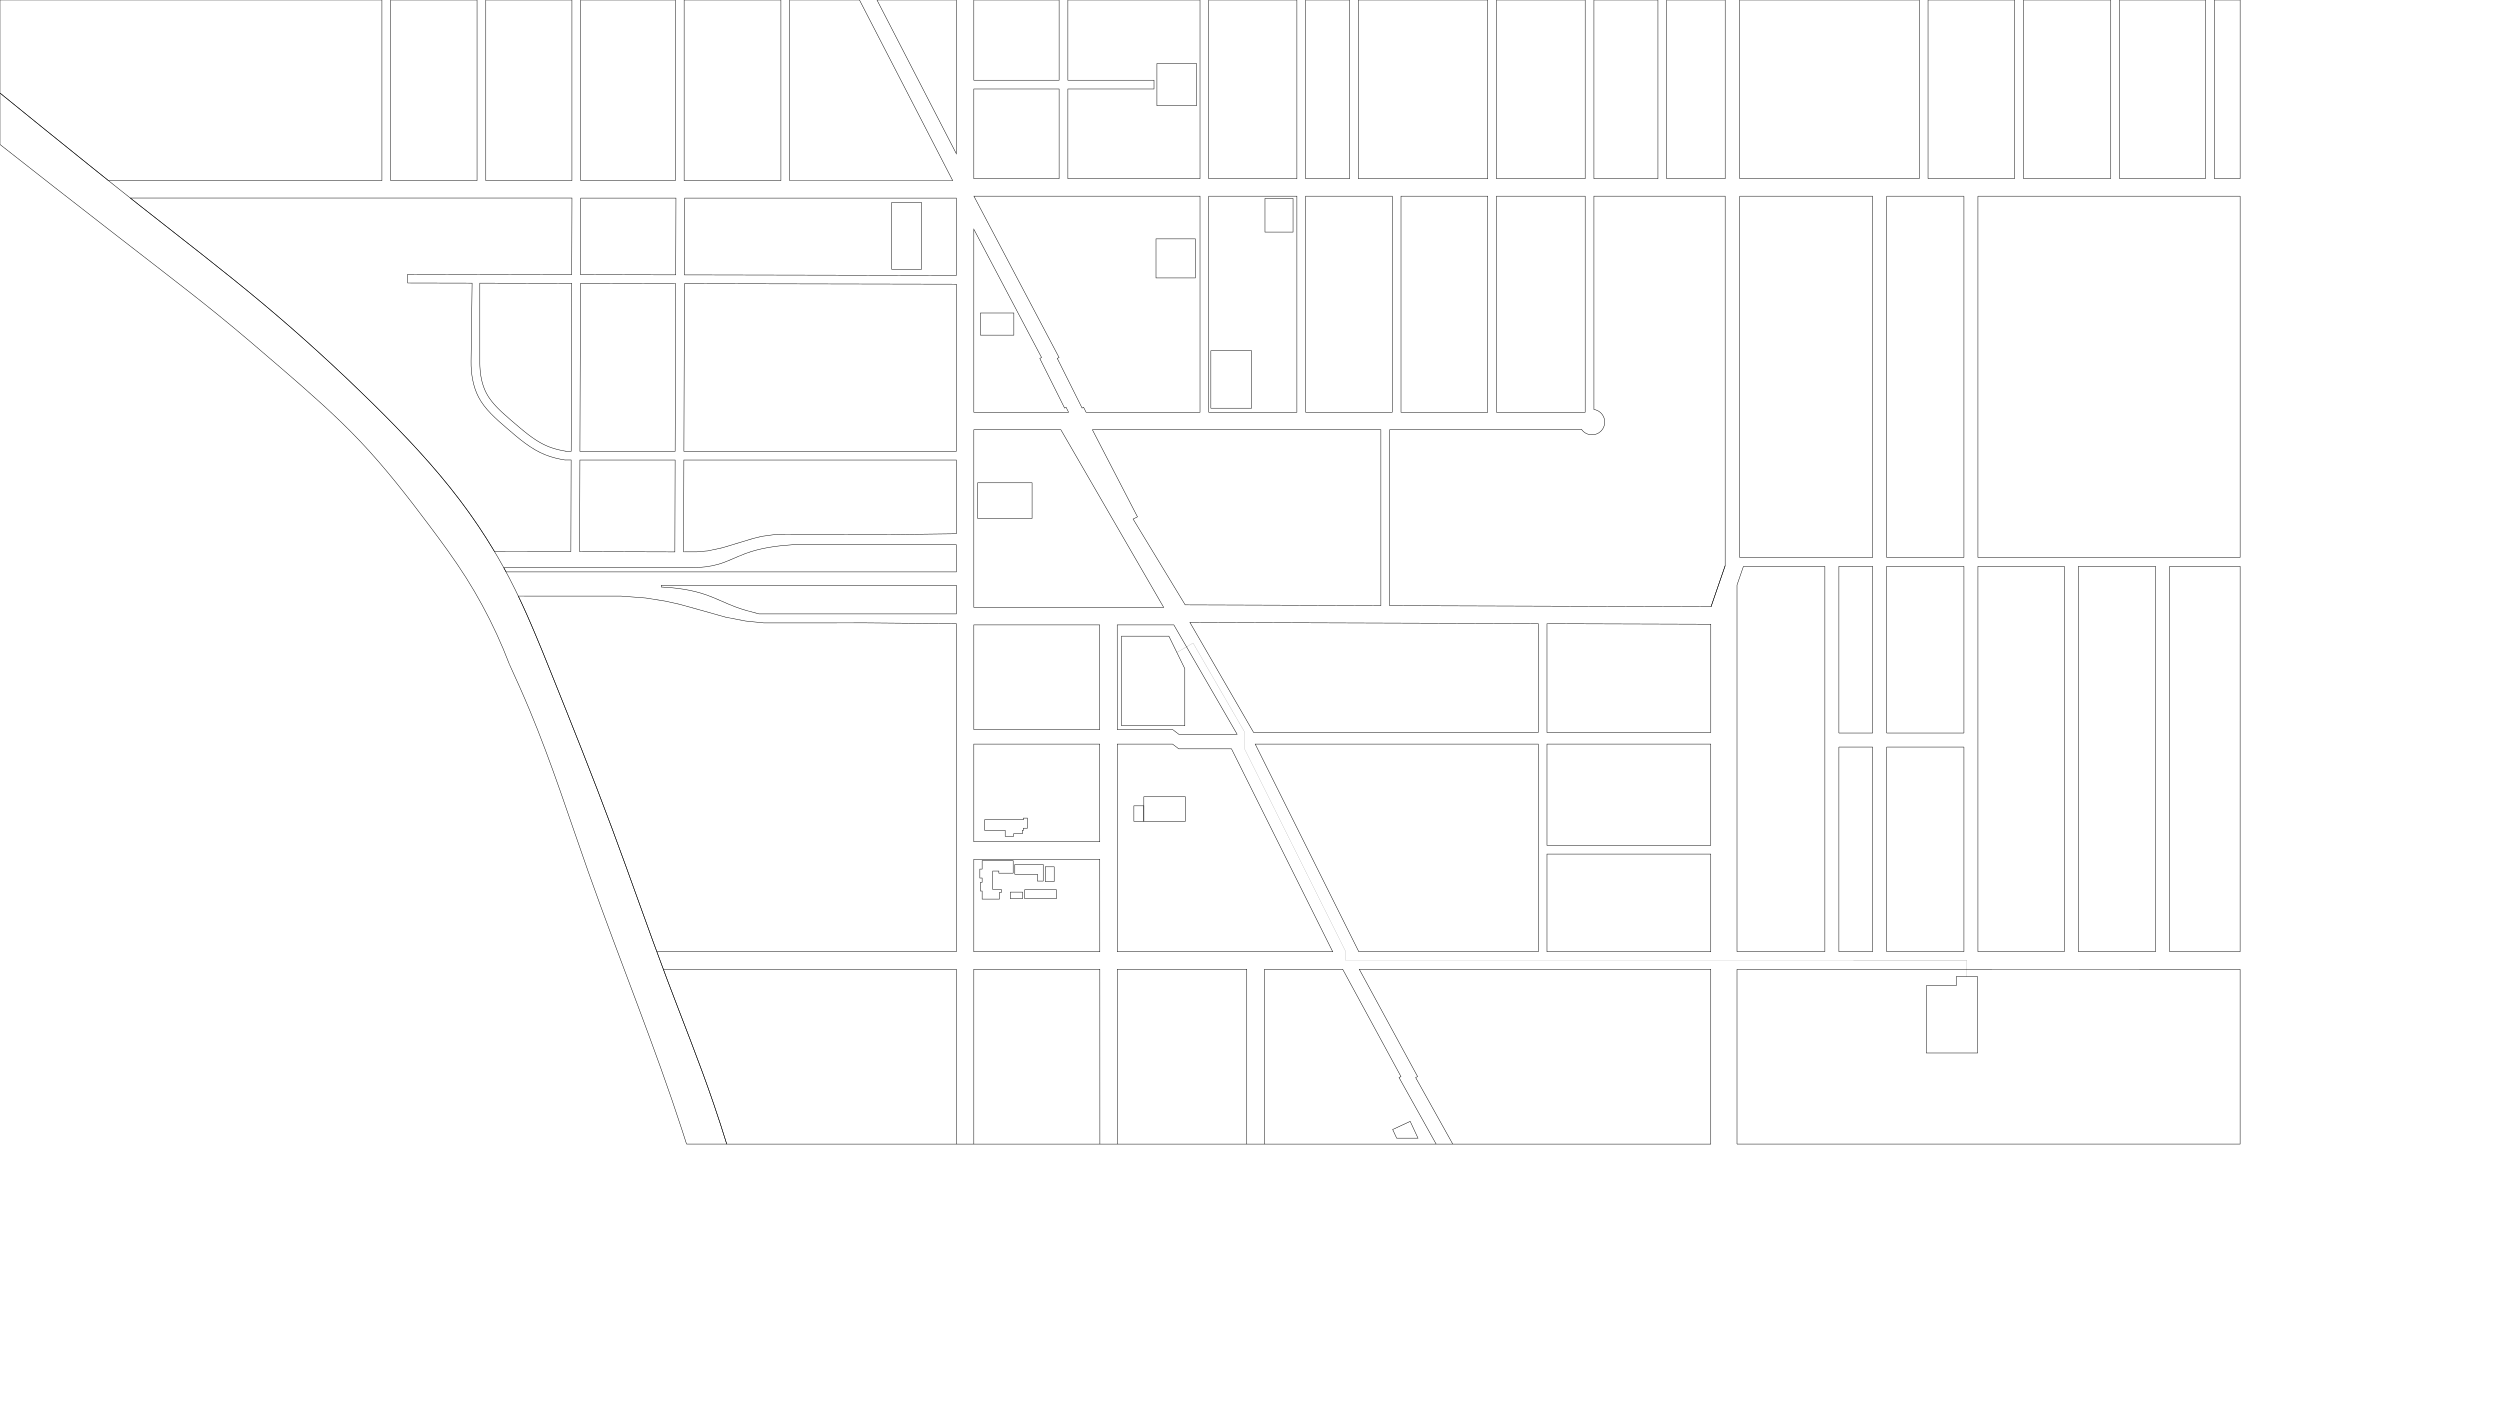
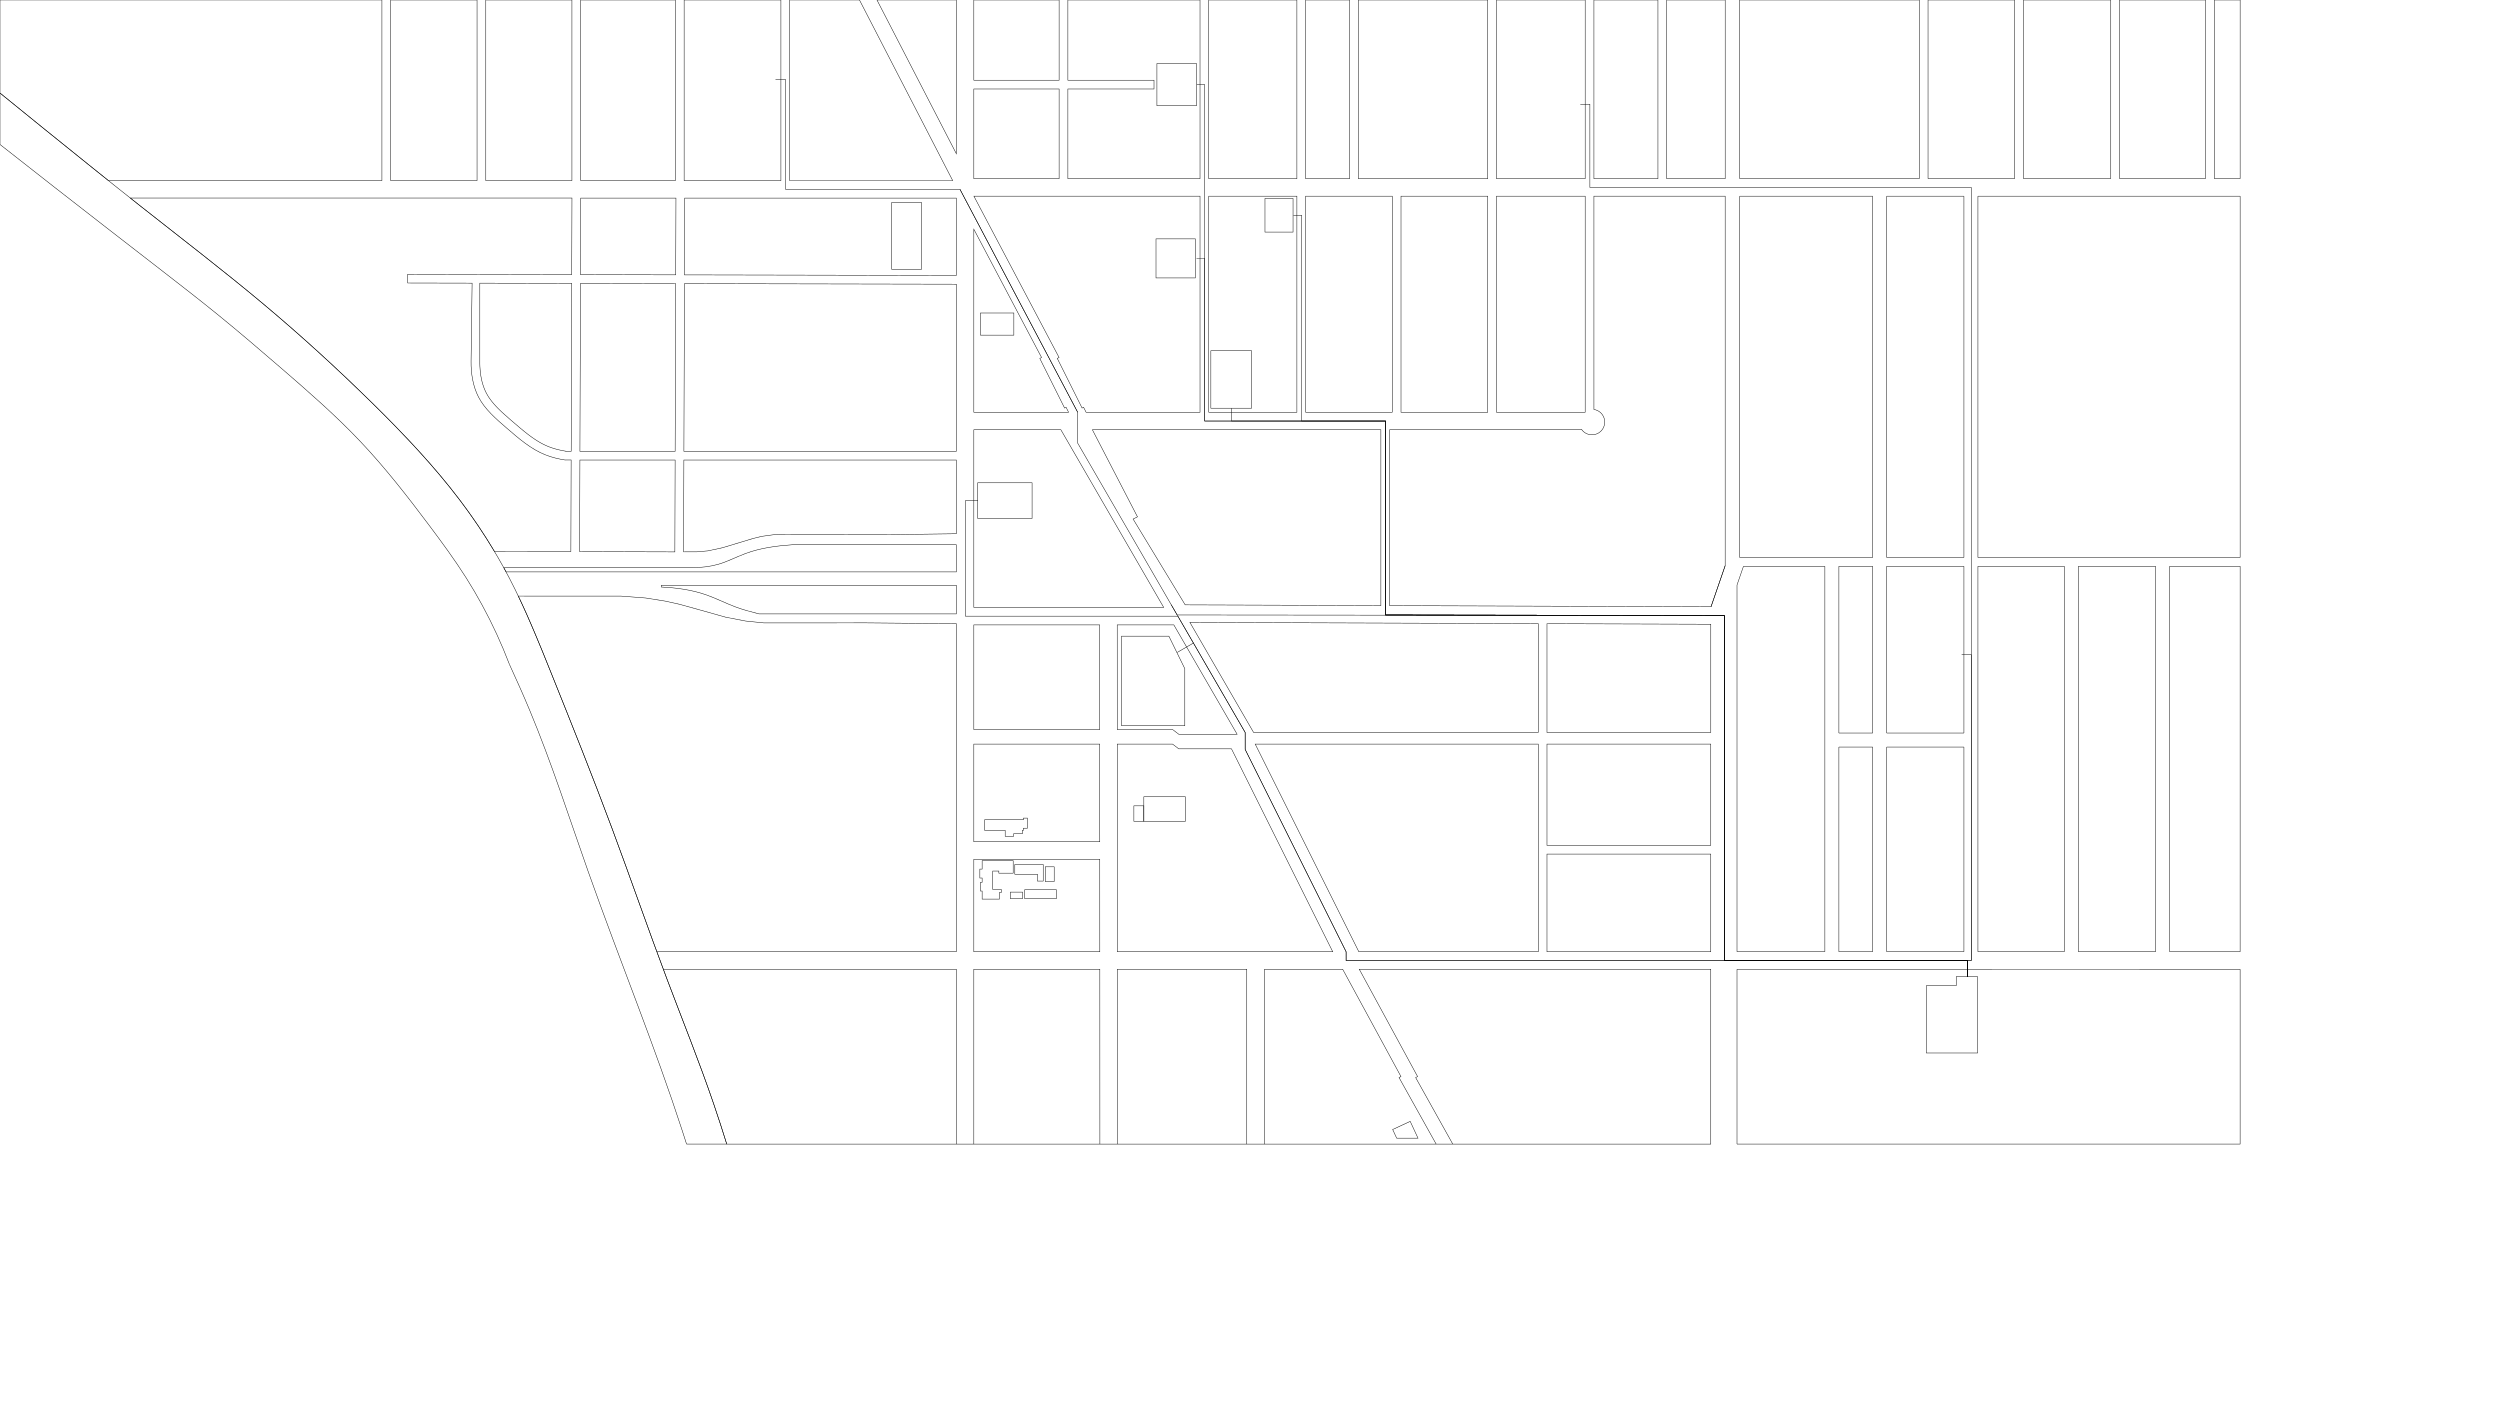
<svg xmlns="http://www.w3.org/2000/svg" version="1.1" viewBox="0 0 1366 768">
  <defs>
    <style>
      .st0 {
        stroke-width: .05px;
      }

      .st0, .st1 {
        fill: none;
        stroke: #000;
        stroke-miterlimit: 10;
      }

      .st1 {
        stroke-width: .25px;
+       }
+ 
+       .st2 {
+         display: none;
      }
    </style>
  </defs>
  <g id="Layer_1">
    <g id="S_-_FREEWAY">
      <path class="st1" d="M278.35,363.01c-4.23-11.09-9.2-21.92-14.88-32.36-2.77-5.11-5.72-10.12-8.82-15.02-6.21-9.79-13.08-19.15-20.05-28.45-11.91-15.88-24.11-31.59-37.72-45.97-13.41-14.17-28.19-27.05-42.99-39.83-11.43-9.87-22.86-19.68-34.56-29.19-9.82-7.98-19.82-15.74-29.82-23.5-19.97-15.48-39.95-30.92-59.85-46.47C19.76,94.48,9.87,86.72,0,78.95" />
      <path class="st1" d="M397.09,625.12c-2.27-7.29-4.61-14.56-7.08-21.78-7.86-23.04-16.99-45.62-25.58-68.4-10.28-27.26-19.78-54.8-29.94-82.09-10.62-28.53-21.94-56.77-33.31-85.06-7.09-17.65-14.2-35.31-23-52.15-7.76-14.85-16.84-29.06-26.97-42.43-14.19-18.74-30.43-35.83-47.19-52.34-19.32-19.04-39.32-37.33-60.08-54.72-21.94-18.39-44.72-35.78-67.19-53.53-9.48-7.49-18.92-15.05-28.34-22.62C32.25,76.99,16.09,63.96,0,50.85" />
      <line class="st1" x1="375.13" y1="625.12" x2="397.09" y2="625.12" />
      <path class="st1" d="M375.13,625.12c-.77-2.43-1.55-4.85-2.33-7.27-7.41-22.8-15.66-45.32-24.07-67.78-9.24-24.69-18.66-49.29-27.45-74.15-10.35-29.28-19.8-58.9-31.74-87.55-3.55-8.53-7.33-16.97-11.19-25.37" />
      <line class="st1" y1="50.85" y2="78.95" />
    </g>
    <g id="S_-_BDG_PADS">
      <line class="st1" x1="1224.01" y1="97.63" x2="1224.01" />
      <line class="st1" x1="1205.09" y1="97.63" x2="1205.09" />
      <line class="st1" x1="1209.87" y1="97.63" x2="1209.87" />
      <line class="st1" x1="1158.12" y1="97.63" x2="1158.12" />
      <line class="st1" x1="1153.33" y1="97.63" x2="1153.33" />
      <line class="st1" x1="1105.61" y1="97.63" x2="1105.61" />
      <line class="st1" x1="1100.83" y1="97.63" x2="1100.83" />
      <line class="st1" x1="1209.87" y1="97.63" x2="1224.01" y2="97.63" />
      <line class="st1" x1="1080.74" y1="107.19" x2="1224.01" y2="107.19" />
      <line class="st1" x1="1224.01" y1="304.61" x2="1224.01" y2="107.19" />
      <line class="st1" x1="1158.12" y1="97.63" x2="1205.09" y2="97.63" />
      <line class="st1" x1="1105.61" y1="97.63" x2="1153.33" y2="97.63" />
      <line class="st1" x1="1053.48" y1="97.63" x2="1100.83" y2="97.63" />
      <line class="st1" x1="950.6" y1="97.63" x2="1048.7" y2="97.63" />
      <line class="st1" x1="1080.74" y1="304.61" x2="1080.74" y2="107.19" />
      <line class="st1" x1="1030.91" y1="107.19" x2="1073.09" y2="107.19" />
      <line class="st1" x1="1073.09" y1="304.61" x2="1073.09" y2="107.19" />
      <line class="st1" x1="1023.26" y1="304.61" x2="1023.26" y2="107.19" />
      <line class="st1" x1="950.6" y1="107.19" x2="1023.26" y2="107.19" />
      <line class="st1" x1="1030.91" y1="304.61" x2="1030.91" y2="107.19" />
      <line class="st1" x1="950.6" x2="1048.7" />
      <line class="st1" x1="1053.48" y1="97.63" x2="1053.48" />
      <line class="st1" x1="1048.7" y1="97.63" x2="1048.7" />
      <line class="st1" x1="950.6" y1="97.63" x2="950.6" />
      <polyline class="st1" points="1023.26 304.61 950.6 304.61 950.6 107.19" />
      <line class="st1" x1="1030.91" y1="304.61" x2="1073.09" y2="304.61" />
      <line class="st1" x1="1080.74" y1="304.61" x2="1224.01" y2="304.61" />
      <line class="st1" x1="1224" y1="520.05" x2="1224.01" y2="309.39" />
      <line class="st1" x1="1185.51" y1="309.39" x2="1224.01" y2="309.39" />
      <line class="st1" x1="1135.57" y1="309.39" x2="1177.85" y2="309.39" />
      <line class="st1" x1="1080.74" y1="309.39" x2="1127.92" y2="309.39" />
      <line class="st1" x1="1080.74" y1="520.04" x2="1080.74" y2="309.39" />
      <line class="st1" x1="1030.91" y1="309.39" x2="1073.09" y2="309.39" />
      <line class="st1" x1="1073.09" y1="400.53" x2="1073.09" y2="309.39" />
      <line class="st1" x1="1030.91" y1="400.53" x2="1030.91" y2="309.39" />
      <line class="st1" x1="1004.77" y1="309.39" x2="1023.26" y2="309.39" />
      <line class="st1" x1="952.64" y1="309.39" x2="997.11" y2="309.39" />
      <line class="st1" x1="1023.26" y1="400.53" x2="1023.26" y2="309.39" />
      <line class="st1" x1="1030.91" y1="408.19" x2="1073.09" y2="408.19" />
      <line class="st1" x1="1030.91" y1="400.53" x2="1073.09" y2="400.53" />
      <line class="st1" x1="1073.09" y1="520.04" x2="1073.09" y2="408.19" />
      <line class="st1" x1="1030.91" y1="520.04" x2="1030.91" y2="408.19" />
      <line class="st1" x1="1004.77" y1="408.19" x2="1023.26" y2="408.19" />
      <line class="st1" x1="1004.77" y1="400.53" x2="1023.26" y2="400.53" />
      <line class="st1" x1="1023.26" y1="520.04" x2="1023.26" y2="408.19" />
      <line class="st1" x1="1004.77" y1="400.53" x2="1004.77" y2="309.39" />
      <line class="st1" x1="1004.77" y1="520.04" x2="1004.77" y2="408.19" />
      <line class="st1" x1="1185.51" y1="520.05" x2="1224" y2="520.05" />
      <line class="st1" x1="1135.57" y1="520.04" x2="1177.85" y2="520.05" />
      <line class="st1" x1="1080.74" y1="520.04" x2="1127.92" y2="520.04" />
      <line class="st1" x1="1030.91" y1="520.04" x2="1073.09" y2="520.04" />
      <line class="st1" x1="1004.77" y1="520.04" x2="1023.26" y2="520.04" />
      <line class="st1" x1="949.1" y1="520.04" x2="997.11" y2="520.04" />
      <line class="st1" x1="997.11" y1="520.04" x2="997.11" y2="309.39" />
      <line class="st1" x1="949.1" y1="529.6" x2="1224" y2="529.61" />
      <line class="st1" x1="949.1" y1="520.04" x2="949.1" y2="319.67" />
      <line class="st1" x1="949.1" y1="625.12" x2="949.1" y2="529.6" />
      <line class="st1" x1="1185.51" y1="520.05" x2="1185.51" y2="309.39" />
      <line class="st1" x1="1177.85" y1="520.05" x2="1177.85" y2="309.39" />
      <line class="st1" x1="1127.92" y1="520.04" x2="1127.92" y2="309.39" />
      <line class="st1" x1="1135.57" y1="520.04" x2="1135.57" y2="309.39" />
      <polyline class="st1" points="949.1 625.12 1224 625.12 1224 529.61" />
      <line class="st1" x1="949.1" y1="319.67" x2="952.64" y2="309.39" />
      <line class="st1" x1="942.63" y1="309.08" x2="934.9" y2="331.53" />
      <line class="st1" x1="1209.87" x2="1224.01" />
      <line class="st1" x1="1158.12" x2="1205.09" />
      <line class="st1" x1="1053.48" x2="1100.83" />
      <line class="st1" x1="1105.61" x2="1153.33" />
      <line class="st1" x1="690.8" y1="529.6" x2="690.8" y2="625.12" />
      <rect class="st1" x="317.29" width="51.74" height="98.67" />
      <polygon class="st1" points="522.54 108.25 374.12 108.24 373.99 150.19 522.54 150.51 522.54 108.25" />
      <polygon class="st1" points="369.34 108.24 317.31 108.24 317.18 150.06 369.21 150.18 369.34 108.24" />
      <rect class="st1" x="373.81" width="52.88" height="98.68" />
      <rect class="st1" x="265.44" width="47.06" height="98.67" />
      <rect class="st1" x="213.46" width="47.2" height="98.67" />
      <path class="st1" d="M308.92,251.37c-3.74-.57-7.5-1.47-10.99-2.87-7.89-3.15-14.45-8.87-21.08-14.6-5.91-5.1-11.88-10.22-15.36-16.9-3.05-5.87-4.19-12.95-4.1-19.63l.57-42.66-35.18-.08v-4.78c29.87.06,59.74.13,89.61.19.04-13.94.09-27.88.13-41.82-80.44,0-160.87,0-241.31-.01,1.84,1.46,3.69,2.93,5.54,4.39,22.47,17.75,45.25,35.15,67.19,53.53,20.75,17.39,40.76,35.68,60.08,54.72,16.76,16.52,33,33.6,47.19,52.34,6.84,9.03,13.19,18.44,18.99,28.17,13.57,0,27.14,0,40.72-.01h1c.05-16.67.1-33.34.15-50.01h-3.16v.03Z" />
      <polygon class="st1" points="380.78 301.52 386.74 301 394.8 299.27 411.18 294.31 416.14 293.07 422.38 292.22 427.53 292.03 456.14 292.06 482.01 292.1 489.21 292.11 522.54 291.63 522.54 251.37 373.67 251.37 373.52 301.54 380.78 301.52" />
      <polygon class="st1" points="368.89 251.37 316.86 251.37 316.71 301.39 367.96 301.55 368.74 301.55 368.89 251.37" />
      <polyline class="st1" points="522.54 625.12 522.54 529.59 362.43 529.59" />
      <path class="st1" d="M0,50.85c16.09,13.1,32.25,26.14,48.43,39.14,3.6,2.89,7.2,5.78,10.8,8.67h149.45V0H0v50.85Z" />
      <polygon class="st1" points="522.54 84 522.54 0 479.18 0 522.54 84" />
      <polygon class="st1" points="469.62 0 520.55 98.68 431.47 98.68 431.47 0 469.62 0" />
      <rect class="st1" x="845.27" y="406.57" width="89.5" height="55.32" />
      <polygon class="st1" points="840.49 520.04 742.46 520.03 685.85 406.57 840.49 406.57 840.49 520.04" />
      <rect class="st1" x="845.27" y="466.67" width="89.5" height="53.37" />
      <path class="st1" d="M793.79,625.12c-6.76-12.11-13.52-24.22-20.28-36.33.35-.19.71-.37,1.06-.56-10.62-19.54-21.24-39.09-31.86-58.63h192.06v95.52H397.09c-2.27-7.29-4.61-14.56-7.08-21.78-7.86-23.04-16.99-45.62-25.58-68.4-10.28-27.26-19.78-54.8-29.94-82.09-10.62-28.53-21.94-56.77-33.31-85.06-5.69-14.17-11.4-28.35-17.98-42.1l56.24.03,13.32,1.02c3.6.57,7.2,1.14,10.79,1.72,2.61.58,5.23,1.17,7.84,1.75,3.31.92,6.62,1.84,9.93,2.76,5.08,1.43,10.16,2.86,15.24,4.28,3.62.7,7.25,1.39,10.87,2.09,2.77.28,5.54.57,8.31.85.54.05,1.07.11,1.61.16,18.71,0,37.43-.02,56.14-.02,11.99.12,23.98.24,35.97.35,4.36.02,8.71.05,13.07.07v179.27h-163.65" />
      <polygon class="st1" points="934.78 341.09 934.78 400.19 845.27 400.19 845.27 340.77 934.78 341.09" />
      <polygon class="st1" points="684.95 400.19 650.15 340.06 840.49 340.75 840.49 400.19 684.95 400.19" />
      <rect class="st1" x="910.69" width="31.95" height="97.63" />
      <rect class="st1" x="870.92" width="34.98" height="97.63" />
      <path class="st1" d="M864.3,234.82c2.98,3.94,9,3.6,11.53-.63,2.53-4.24-.03-9.69-4.91-10.45v-116.54h71.71v201.89c-2.58,7.48-5.16,14.96-7.73,22.45-58.54-.21-117.08-.42-175.62-.63v-96.07h105.02v-.02Z" />
      <path class="st1" d="M308.92,246.58h3.18c.1-30.58.19-61.17.29-91.75-16.74-.04-33.48-.07-50.22-.11v44.08c0,.46.02.92.04,1.38.04.92.11,1.84.2,2.75.05.46.1.91.16,1.36s.13.9.21,1.35c.1.6.22,1.2.35,1.79.1.44.2.87.31,1.3.11.43.23.85.36,1.27.13.42.26.83.41,1.24.14.41.29.81.45,1.21.16.39.32.78.5,1.17.17.38.35.75.55,1.12.22.42.44.83.68,1.23.24.41.5.82.76,1.21.27.4.55.8.84,1.19.29.4.6.79.91,1.18.32.39.64.78.97,1.16.34.39.68.77,1.03,1.15.32.35.65.69.98,1.03.37.38.75.76,1.14,1.13.39.38.79.76,1.18,1.13.55.51,1.11,1.02,1.67,1.52.85.76,1.71,1.51,2.57,2.26.44.38.88.76,1.33,1.15.48.42.97.83,1.45,1.25.97.84,1.95,1.68,2.93,2.5.84.71,1.69,1.41,2.55,2.1.48.39.96.77,1.45,1.14.48.37.96.74,1.45,1.1.48.36.97.7,1.46,1.05.39.27.79.54,1.18.81.48.32.97.64,1.47.94.49.3.98.6,1.48.88.49.28.99.55,1.5.81.5.26,1,.5,1.51.73.5.23,1.01.45,1.53.65.46.18.92.36,1.39.52.47.17.95.32,1.43.47.49.15.98.29,1.47.42.33.09.67.17,1.01.26.5.12,1.01.24,1.52.34.51.11,1.02.21,1.54.3.52.09,1.03.18,1.55.26" />
      <path class="st1" d="M432.71,297.67c-8.57.59-17.26,1.77-25.32,4.75-5.03,1.86-9.81,4.43-14.93,5.91-4.44,1.28-9.14,1.75-13.84,1.87h-103.34c.42.76.83,1.52,1.25,2.29h246.02v-14.82h-89.84Z" />
      <path class="st1" d="M361.36,320.76c8.24.38,16.61,1.51,24.4,4.23,5.46,1.9,10.64,4.59,16.06,6.61,4.22,1.58,8.59,2.76,12.97,3.85h107.75v-15.63h-161.18v.94Z" />
      <rect class="st1" x="817.68" width="48.46" height="97.63" />
      <rect class="st1" x="817.68" y="107.19" width="48.46" height="118.06" />
      <rect class="st1" x="742.21" width="70.69" height="97.63" />
      <rect class="st1" x="765.51" y="107.19" width="47.39" height="118.06" />
      <rect class="st1" x="713.4" width="24.02" height="97.63" />
      <rect class="st1" x="660.47" width="48.15" height="97.63" />
      <rect class="st1" x="713.4" y="107.19" width="47.32" height="118.06" />
      <polygon class="st1" points="655.69 225.26 655.69 107.19 532.14 107.19 578.67 195.32 577.71 195.85 591.26 222.96 592.07 222.54 593.44 225.26 655.69 225.26" />
      <rect class="st1" x="660.47" y="107.19" width="48.15" height="118.06" />
      <rect class="st1" x="532.1" width="46.6" height="43.83" />
      <polygon class="st1" points="630.55 43.83 630.55 48.62 583.49 48.62 583.49 97.63 655.69 97.63 655.69 0 583.49 0 583.49 43.83 630.55 43.83" />
      <rect class="st1" x="532.1" y="48.62" width="46.6" height="49.01" />
      <polygon class="st1" points="596.88 234.82 621.51 282.39 619.13 283.62 647.58 330.49 754.51 330.88 754.51 234.82 596.88 234.82" />
      <polygon class="st1" points="610.46 398.62 610.44 341.44 641.38 341.44 675.96 401.19 644.06 401.19 640.71 398.62 610.46 398.62" />
      <polyline class="st1" points="690.8 529.6 733.64 529.6 765.49 588.23 764.43 588.79 784.71 625.12" />
      <polyline class="st1" points="610.55 625.12 610.51 529.59 681.24 529.6 681.24 625.12" />
      <polygon class="st1" points="610.48 450.95 610.48 458.98 610.51 520.03 728.2 520.03 672.88 409.16 644.06 409.16 640.71 406.59 610.46 406.59 610.48 450.95" />
      <polyline class="st1" points="532.1 625.12 532.1 529.59 600.95 529.59 600.98 625.12" />
      <polygon class="st1" points="600.92 469.52 532.1 469.52 532.1 520.03 600.94 520.03 600.92 469.52" />
      <polygon class="st1" points="600.92 458.98 600.92 459.95 532.1 459.95 532.1 406.59 600.9 406.59 600.91 450.95 600.92 458.98" />
      <polygon class="st1" points="532.1 398.62 532.1 341.44 600.87 341.44 600.89 398.62 532.1 398.62" />
      <polygon class="st1" points="532.1 331.88 532.1 234.82 579.66 234.82 635.84 331.88 532.1 331.88" />
      <polygon class="st1" points="532.1 125.24 532.1 225.26 583.88 225.26 582.5 222.54 581.7 222.96 568.15 195.85 569.1 195.32 532.1 125.24" />
      <polygon class="st1" points="368.9 246.58 316.87 246.58 317.17 154.85 369.19 154.96 368.9 246.58" />
      <polygon class="st1" points="522.54 246.58 373.68 246.58 373.98 154.97 522.54 155.29 522.54 246.58" />
    </g>
    <g id="S_-_EMPTY_LOTS">
      <rect class="st1" x="631.64" y="130.52" width="21.5" height="21.34" />
      <rect class="st1" x="632.14" y="34.72" width="21.64" height="23.02" />
      <rect class="st1" x="534.2" y="263.8" width="29.73" height="19.46" />
      <rect class="st1" x="691.18" y="108.44" width="15.34" height="18.37" />
      <rect class="st1" x="661.61" y="191.65" width="22.26" height="31.39" />
      <rect class="st1" x="487.2" y="110.65" width="16.33" height="36.48" />
      <polygon class="st1" points="612.81 347.61 612.81 396.51 629.54 396.51 647.38 396.51 647.38 365.36 638.68 347.61 612.81 347.61" />
    </g>
    <g id="S_-_SCHOOLS">
      <polygon class="st1" points="554.49 472.38 570.01 472.38 570.01 481.42 566.85 481.42 566.85 477.68 554.49 477.68 554.49 472.38" />
      <rect class="st1" x="571.12" y="473.63" width="4.89" height="8.03" />
      <rect class="st1" x="624.99" y="435.36" width="22.7" height="13.4" />
      <rect class="st1" x="535.71" y="171.02" width="18.26" height="12.1" />
      <rect class="st1" x="619.55" y="440.31" width="5.44" height="8.44" />
      <polygon class="st1" points="536.64 470.26 553.6 470.26 553.6 477.1 545.77 477.1 545.77 475.94 542.44 475.94 542.44 486 547.11 486 547.11 487.67 546.07 487.67 546.07 491.27 536.64 491.27 536.64 486.86 535.74 486.86 535.74 482.1 536.64 482.1 536.64 479.75 535.39 479.75 535.39 474.87 536.64 474.87 536.64 470.26" />
      <rect class="st1" x="559.9" y="486.13" width="17.3" height="4.9" />
      <rect class="st1" x="552.07" y="487.45" width="6.64" height="3.57" />
      <polygon class="st1" points="559.19 447.91 538 447.91 538 453.7 549.23 453.7 549.23 456.95 553.84 456.95 553.84 455.55 558.61 455.55 558.61 453.7 559.19 453.7 559.19 452.53 561.38 452.53 561.38 447.01 559.19 447.01 559.19 447.91" />
    </g>
    <g>
      <polygon class="st1" points="774.8 621.9 763.15 621.9 760.95 617.16 770.53 612.71 774.8 621.9" />
      <polygon class="st1" points="1080.56 538.56 1080.56 533.65 1068.88 533.65 1068.88 538.56 1052.57 538.56 1052.57 575.35 1080.56 575.35 1080.56 538.56" />
    </g>
  </g>
-   <g id="S_-_GROCERY_STORES">
-     <polyline class="st0" points="1074.72 533.65 1074.72 524.83 742.71 524.82 735.33 524.82 735.33 520.03 680.17 409.48 680.17 400.19 651.9 351.35 643.03 356.49" />
+   <g id="C-GRCRY_PATHS">
+     <line class="st1" x1="639.98" y1="330.46" x2="652.08" y2="351.35" />
+     <polyline class="st1" points="1074.9 533.65 1074.9 524.83 942.12 524.82 942.12 336.31 757.06 336.01 757.07 230.04 658.26 230.04 658.26 46.23 653.96 46.23" />
+     <polyline class="st1" points="863.49 56.98 868.71 56.98 868.71 102.41 1077.09 102.41 1077.09 524.83 1074.9 524.83 1074.9 533.65" />
+     <polyline class="st1" points="1074.9 533.65 1074.9 524.83 942.12 524.82 942.12 336.31 757.06 336.01 757.07 230.04 658.26 230.04 658.26 141.19 653.77 141.19" />
+     <polyline class="st1" points="1074.9 533.65 1074.9 524.83 942.12 524.82 942.12 336.31 757.06 336.01 757.07 230.04 711.19 230.04 711.19 117.62 706.7 117.62" />
+     <polyline class="st1" points="1074.9 533.65 1074.9 524.83 942.12 524.82 942.12 336.31 757.06 336.01 757.07 230.04 672.92 230.04 672.92 223.04" />
+     <polyline class="st1" points="1074.9 533.65 1074.9 524.83 735.51 524.82 735.51 520.03 680.35 409.48 680.35 400.19 646.35 341.46 643.57 336.66 636.02 336.66 527.5 336.66 527.5 273.53 534.38 273.53" />
+     <polyline class="st1" points="1074.9 533.65 1074.9 524.83 742.89 524.82 735.51 524.82 735.51 520.03 680.35 409.48 680.35 400.19 652.08 351.35 643.21 356.49" />
+     <line class="st1" x1="588.84" y1="225.26" x2="524.54" y2="103.47" />
+     <polyline class="st1" points="1074.9 533.65 1074.9 524.83 942.12 524.82 942.12 336.31 643.19 336.01 588.84 242.11 588.84 225.26 527.06 108.25 524.54 103.47 429.26 103.46 429.26 43.49 423.74 43.49" />
+     <polyline class="st1" points="1071.84 357.68 1077.09 357.68 1077.09 524.83 1074.9 524.83 1074.9 533.65" />
+   </g>
+   <g id="S_-_GROCERY_STORES" class="st2">
+     <polyline class="st1" points="1074.72 533.65 1074.72 524.83 742.71 524.82 735.33 524.82 735.33 520.03 680.17 409.48 680.17 400.19 651.9 351.35 643.03 356.49" />
+   </g>
+   <g id="C-SCHOOL-PATHS" class="st2">
+     <polyline class="st0" points="495.54 147.13 495.54 152.9 527.5 152.9 527.5 177.07 535.88 177.07" />
+     <polyline class="st0" points="672.92 223.04 672.92 230.04 527.5 230.04 527.5 177.07 535.88 177.07" />
+     <polyline class="st0" points="612.99 393.84 605.88 393.84 605.88 444.54 619.73 444.54" />
+     <polyline class="st0" points="653.96 46.23 658.26 46.23 658.26 102.41 527.5 102.41 527.5 177.07 535.88 177.07" />
+     <polyline class="st0" points="423.74 43.49 429.26 43.49 429.26 103.46 527.5 103.46 527.5 177.07 535.88 177.07" />
+     <polyline class="st0" points="863.49 56.98 868.71 56.98 868.71 102.41 527.5 102.41 527.5 177.07 535.88 177.07" />
+     <polyline class="st0" points="1071.84 357.68 1077.09 357.68 1077.09 307 946.8 307 946.8 199.86 935.9 199.86" />
+     <polyline class="st0" points="535.88 177.07 527.5 177.07 527.5 273.53 534.38 273.53" />
+   </g>
+   <g id="S_-_SCHOOLS1" data-name="S_-_SCHOOLS" class="st2">
+     <path class="st0" d="M888.32,161.84c14.8,17.44,15.85,42.72,2.54,61.33" />
+     <rect class="st0" x="917.33" y="233.64" width="18.66" height="4.92" />
+     <rect class="st0" x="920.36" y="189.28" width="15.54" height="21.16" />
+     <rect class="st0" x="898.99" y="163.72" width="39.65" height="12.08" />
+     <polyline class="st0" points="888.32 161.84 876.69 165.33 881.08 182.85 883.52 182.85 883.52 206.52 874.96 206.52 874.96 223.17 890.86 223.17" />
+   </g>
+   <g id="S_-_EMPTY_LOTS1" data-name="S_-_EMPTY_LOTS" class="st2">
+     <rect class="st0" x="487.37" y="110.65" width="16.33" height="36.48" />
+     <rect class="st0" x="661.79" y="191.65" width="22.26" height="31.39" />
+     <rect class="st0" x="534.38" y="263.8" width="29.73" height="19.46" />
+     <polygon class="st0" points="612.99 347.61 612.99 396.52 629.72 396.52 647.56 396.52 647.56 365.36 638.85 347.61 612.99 347.61" />
+     <rect class="st0" x="691.36" y="108.44" width="15.34" height="18.37" />
+     <rect class="st0" x="632.32" y="34.72" width="21.64" height="23.02" />
+     <rect class="st0" x="1051.29" y="351.17" width="20.56" height="13.02" />
+     <rect class="st0" x="401.06" y="38.04" width="22.69" height="10.89" />
+     <rect class="st0" x="841.78" y="48.07" width="21.71" height="17.83" />
+     <rect class="st0" x="631.82" y="130.52" width="21.5" height="21.34" />
+   </g>
+   <g id="S_-_CIRC_x5F_RTES" class="st2">
+     <line class="st0" x1="619.73" y1="444.54" x2="605.88" y2="444.54" />
  </g>
</svg>
